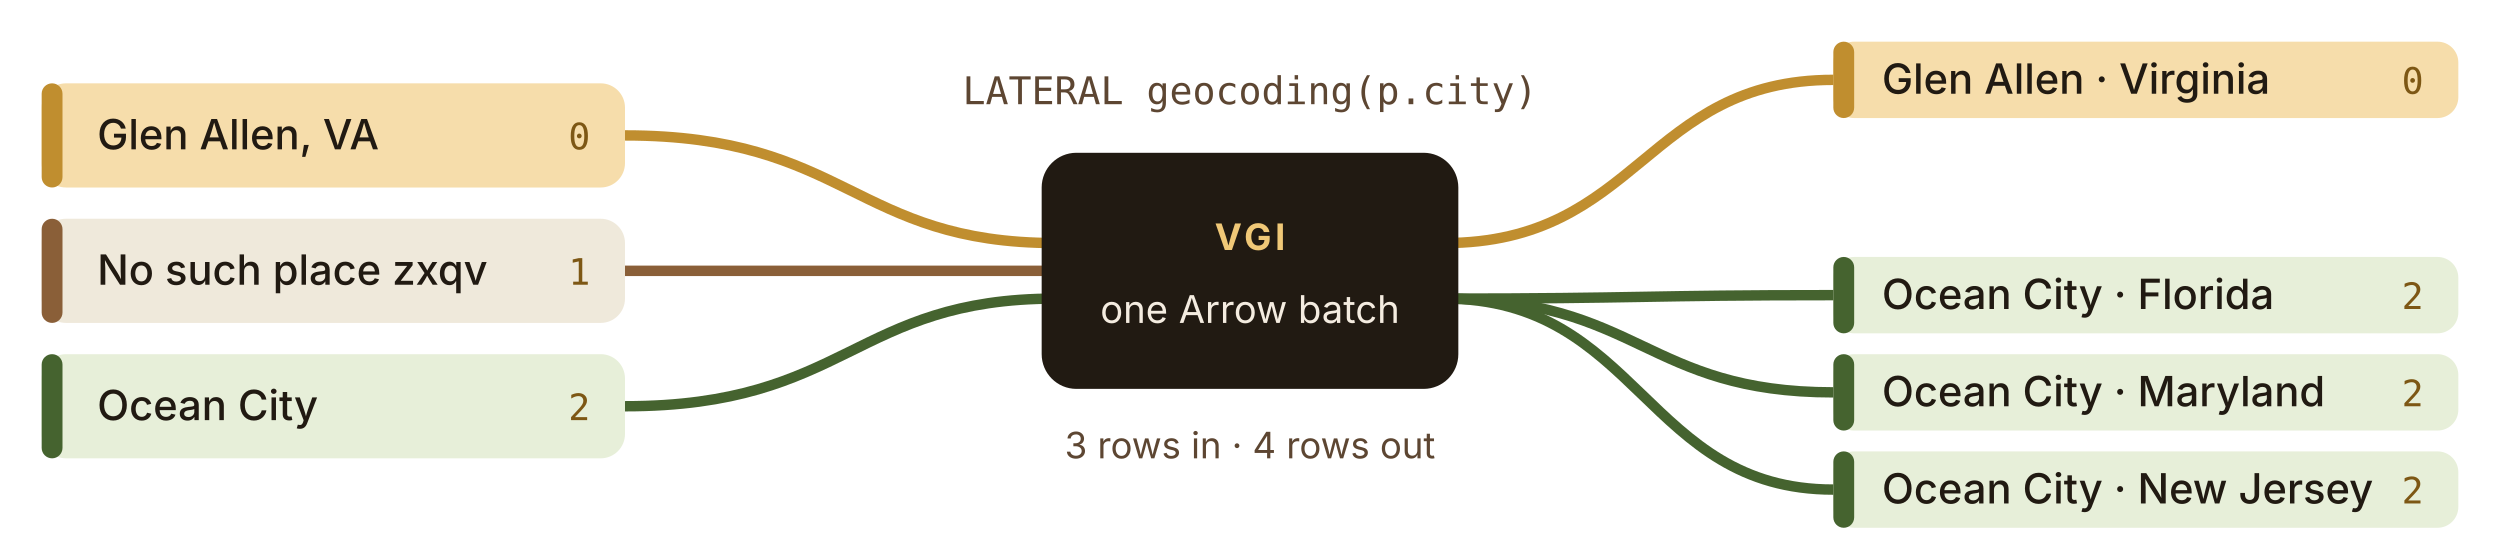
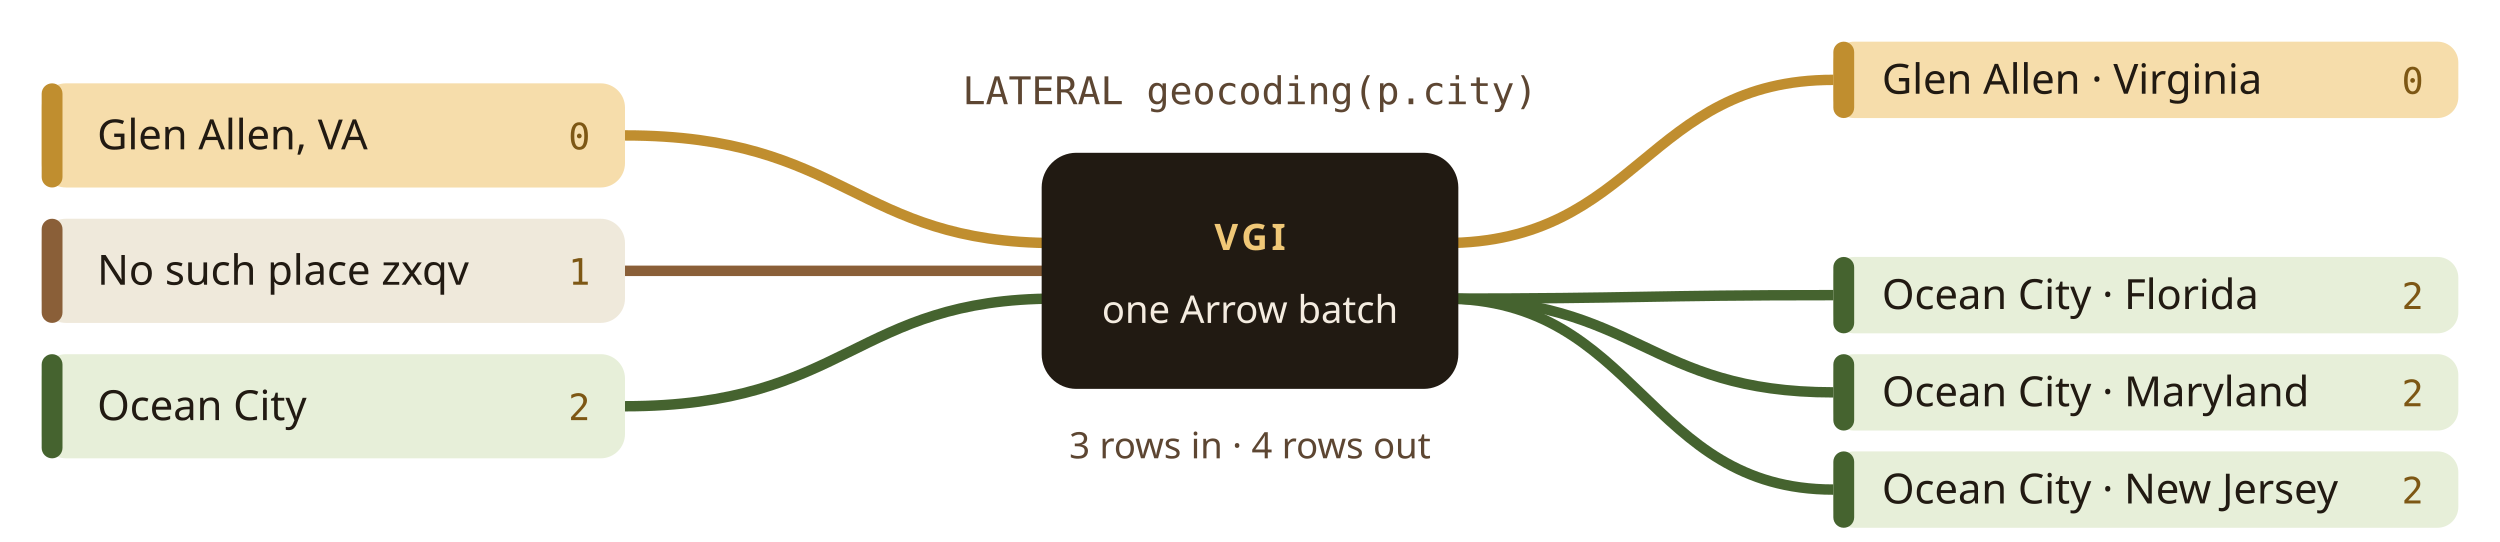
<svg xmlns="http://www.w3.org/2000/svg" width="720" height="156" viewBox="0 0 720 156" role="img" aria-labelledby="title desc">
  <defs>
    <style>
-       text { font-family: Commissioner, Inter, system-ui, sans-serif; fill: #211a12; }
+       text { font-family: "Noto Sans", Inter, system-ui, sans-serif; fill: #211a12; }
      .label { font-size: 12px; font-weight: 520; }
      .idx { font-family: "JetBrains Mono", ui-monospace, monospace; font-size: 10.5px; fill: #7d5714; }
      .mono { font-family: "JetBrains Mono", ui-monospace, monospace; font-size: 11px; fill: #5d4632; }
      .eyebrow { font-size: 10.5px; font-weight: 700; letter-spacing: .1em; fill: #f0c877; }
      .inverse { font-size: 11px; fill: #f4ece0; }
      .note { font-size: 10.5px; fill: #5d4632; }
      .strand { fill: none; stroke-width: 3; stroke-linecap: round; }
    </style>
  </defs>
  <path class="strand" stroke="#c08e2f" d="M180 39C244 39 246 70 304 70" />
  <path class="strand" stroke="#8a5f38" d="M180 78H304" />
  <path class="strand" stroke="#45632f" d="M180 117C244 117 246 86 304 86" />
  <path class="strand" stroke="#c08e2f" d="M416 70C472 70 474 23 528 23" />
  <path class="strand" stroke="#45632f" d="M416 86C472 86 474 85 528 85" />
  <path class="strand" stroke="#45632f" d="M416 86C472 86 474 113 528 113" />
  <path class="strand" stroke="#45632f" d="M416 86C472 86 474 141 528 141" />
  <text x="360" y="30" text-anchor="middle" class="mono">LATERAL geocoding(p.city)</text>
  <rect x="300" y="44" width="120" height="68" rx="10" fill="#211a12" />
  <text x="360" y="72" text-anchor="middle" class="eyebrow">VGI</text>
  <text x="360" y="93" text-anchor="middle" class="inverse">one Arrow batch</text>
  <text x="360" y="132" text-anchor="middle" class="note">3 rows in · 4 rows out</text>
  <g>
    <rect x="12" y="24" width="168" height="30" rx="7" fill="#f6ddab" />
    <rect x="12" y="24" width="6" height="30" rx="3" fill="#c08e2f" />
    <text x="28" y="43" class="label">Glen Allen, VA</text>
    <text x="170" y="43" text-anchor="end" class="idx">0</text>
    <rect x="12" y="63" width="168" height="30" rx="7" fill="#efe9db" />
    <rect x="12" y="63" width="6" height="30" rx="3" fill="#8a5f38" />
    <text x="28" y="82" class="label">No such place zxqv</text>
    <text x="170" y="82" text-anchor="end" class="idx">1</text>
    <rect x="12" y="102" width="168" height="30" rx="7" fill="#e7efd9" />
    <rect x="12" y="102" width="6" height="30" rx="3" fill="#45632f" />
    <text x="28" y="121" class="label">Ocean City</text>
    <text x="170" y="121" text-anchor="end" class="idx">2</text>
  </g>
  <g>
    <rect x="528" y="12" width="180" height="22" rx="6" fill="#f6ddab" />
    <rect x="528" y="12" width="6" height="22" rx="3" fill="#c08e2f" />
    <text x="542" y="27" class="label">Glen Allen · Virginia</text>
    <text x="698" y="27" text-anchor="end" class="idx">0</text>
    <rect x="528" y="74" width="180" height="22" rx="6" fill="#e7efd9" />
    <rect x="528" y="74" width="6" height="22" rx="3" fill="#45632f" />
    <text x="542" y="89" class="label">Ocean City · Florida</text>
    <text x="698" y="89" text-anchor="end" class="idx">2</text>
    <rect x="528" y="102" width="180" height="22" rx="6" fill="#e7efd9" />
    <rect x="528" y="102" width="6" height="22" rx="3" fill="#45632f" />
    <text x="542" y="117" class="label">Ocean City · Maryland</text>
    <text x="698" y="117" text-anchor="end" class="idx">2</text>
    <rect x="528" y="130" width="180" height="22" rx="6" fill="#e7efd9" />
    <rect x="528" y="130" width="6" height="22" rx="3" fill="#45632f" />
    <text x="542" y="145" class="label">Ocean City · New Jersey</text>
    <text x="698" y="145" text-anchor="end" class="idx">2</text>
  </g>
</svg>
